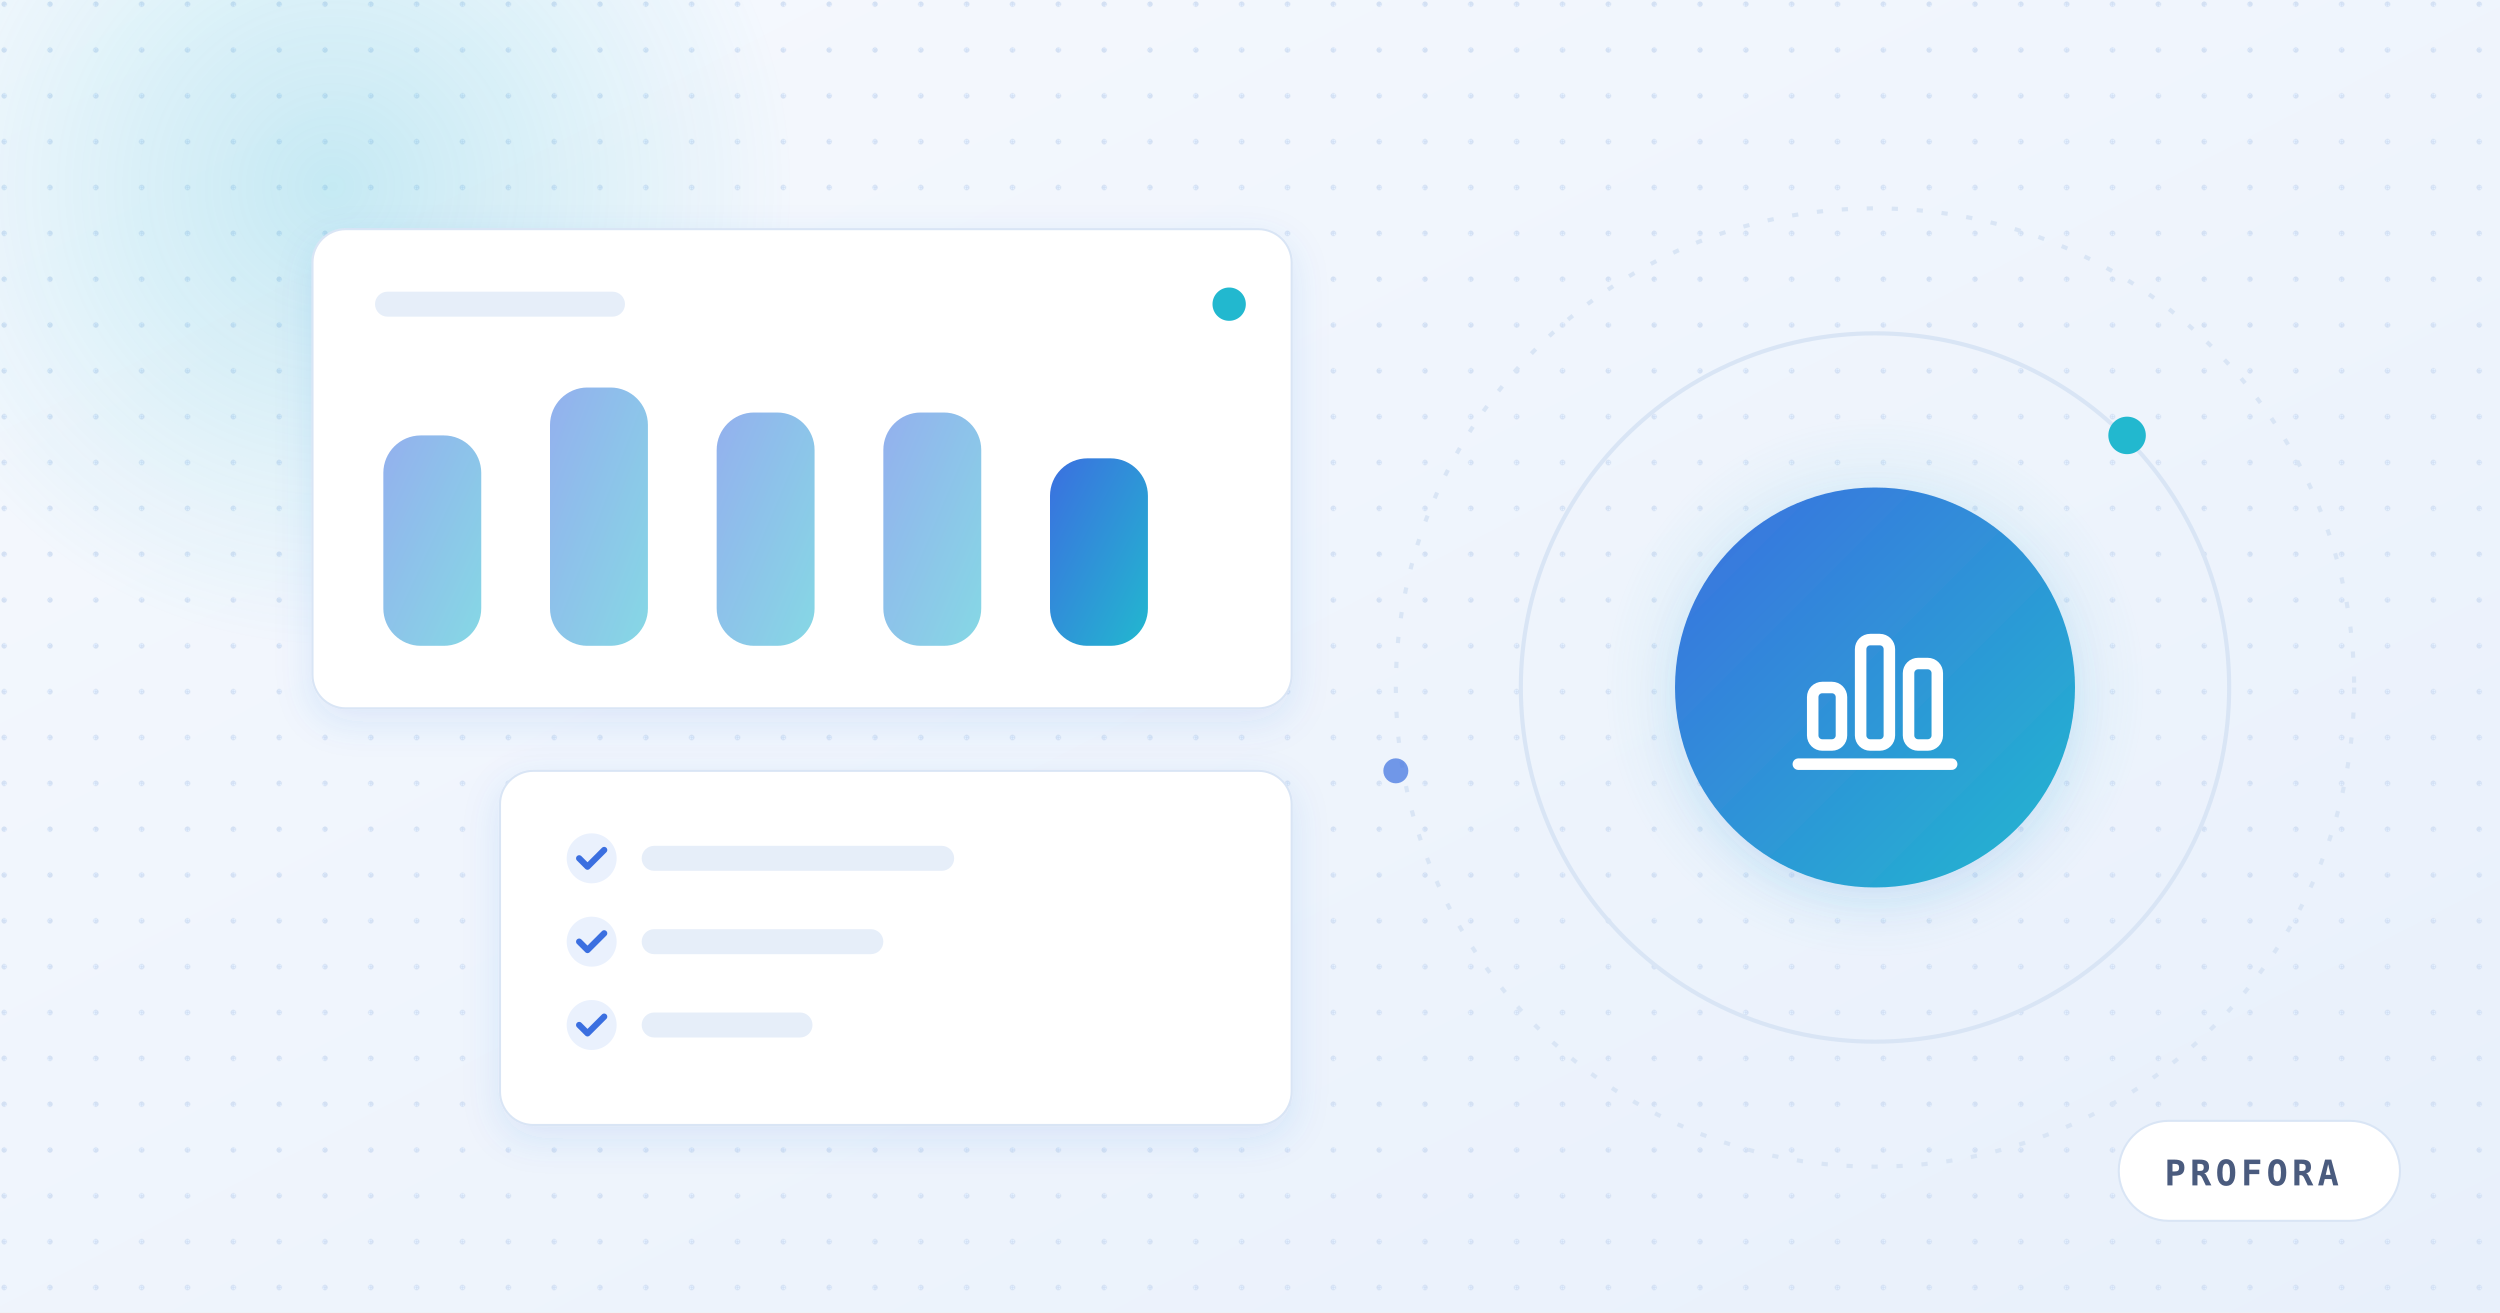
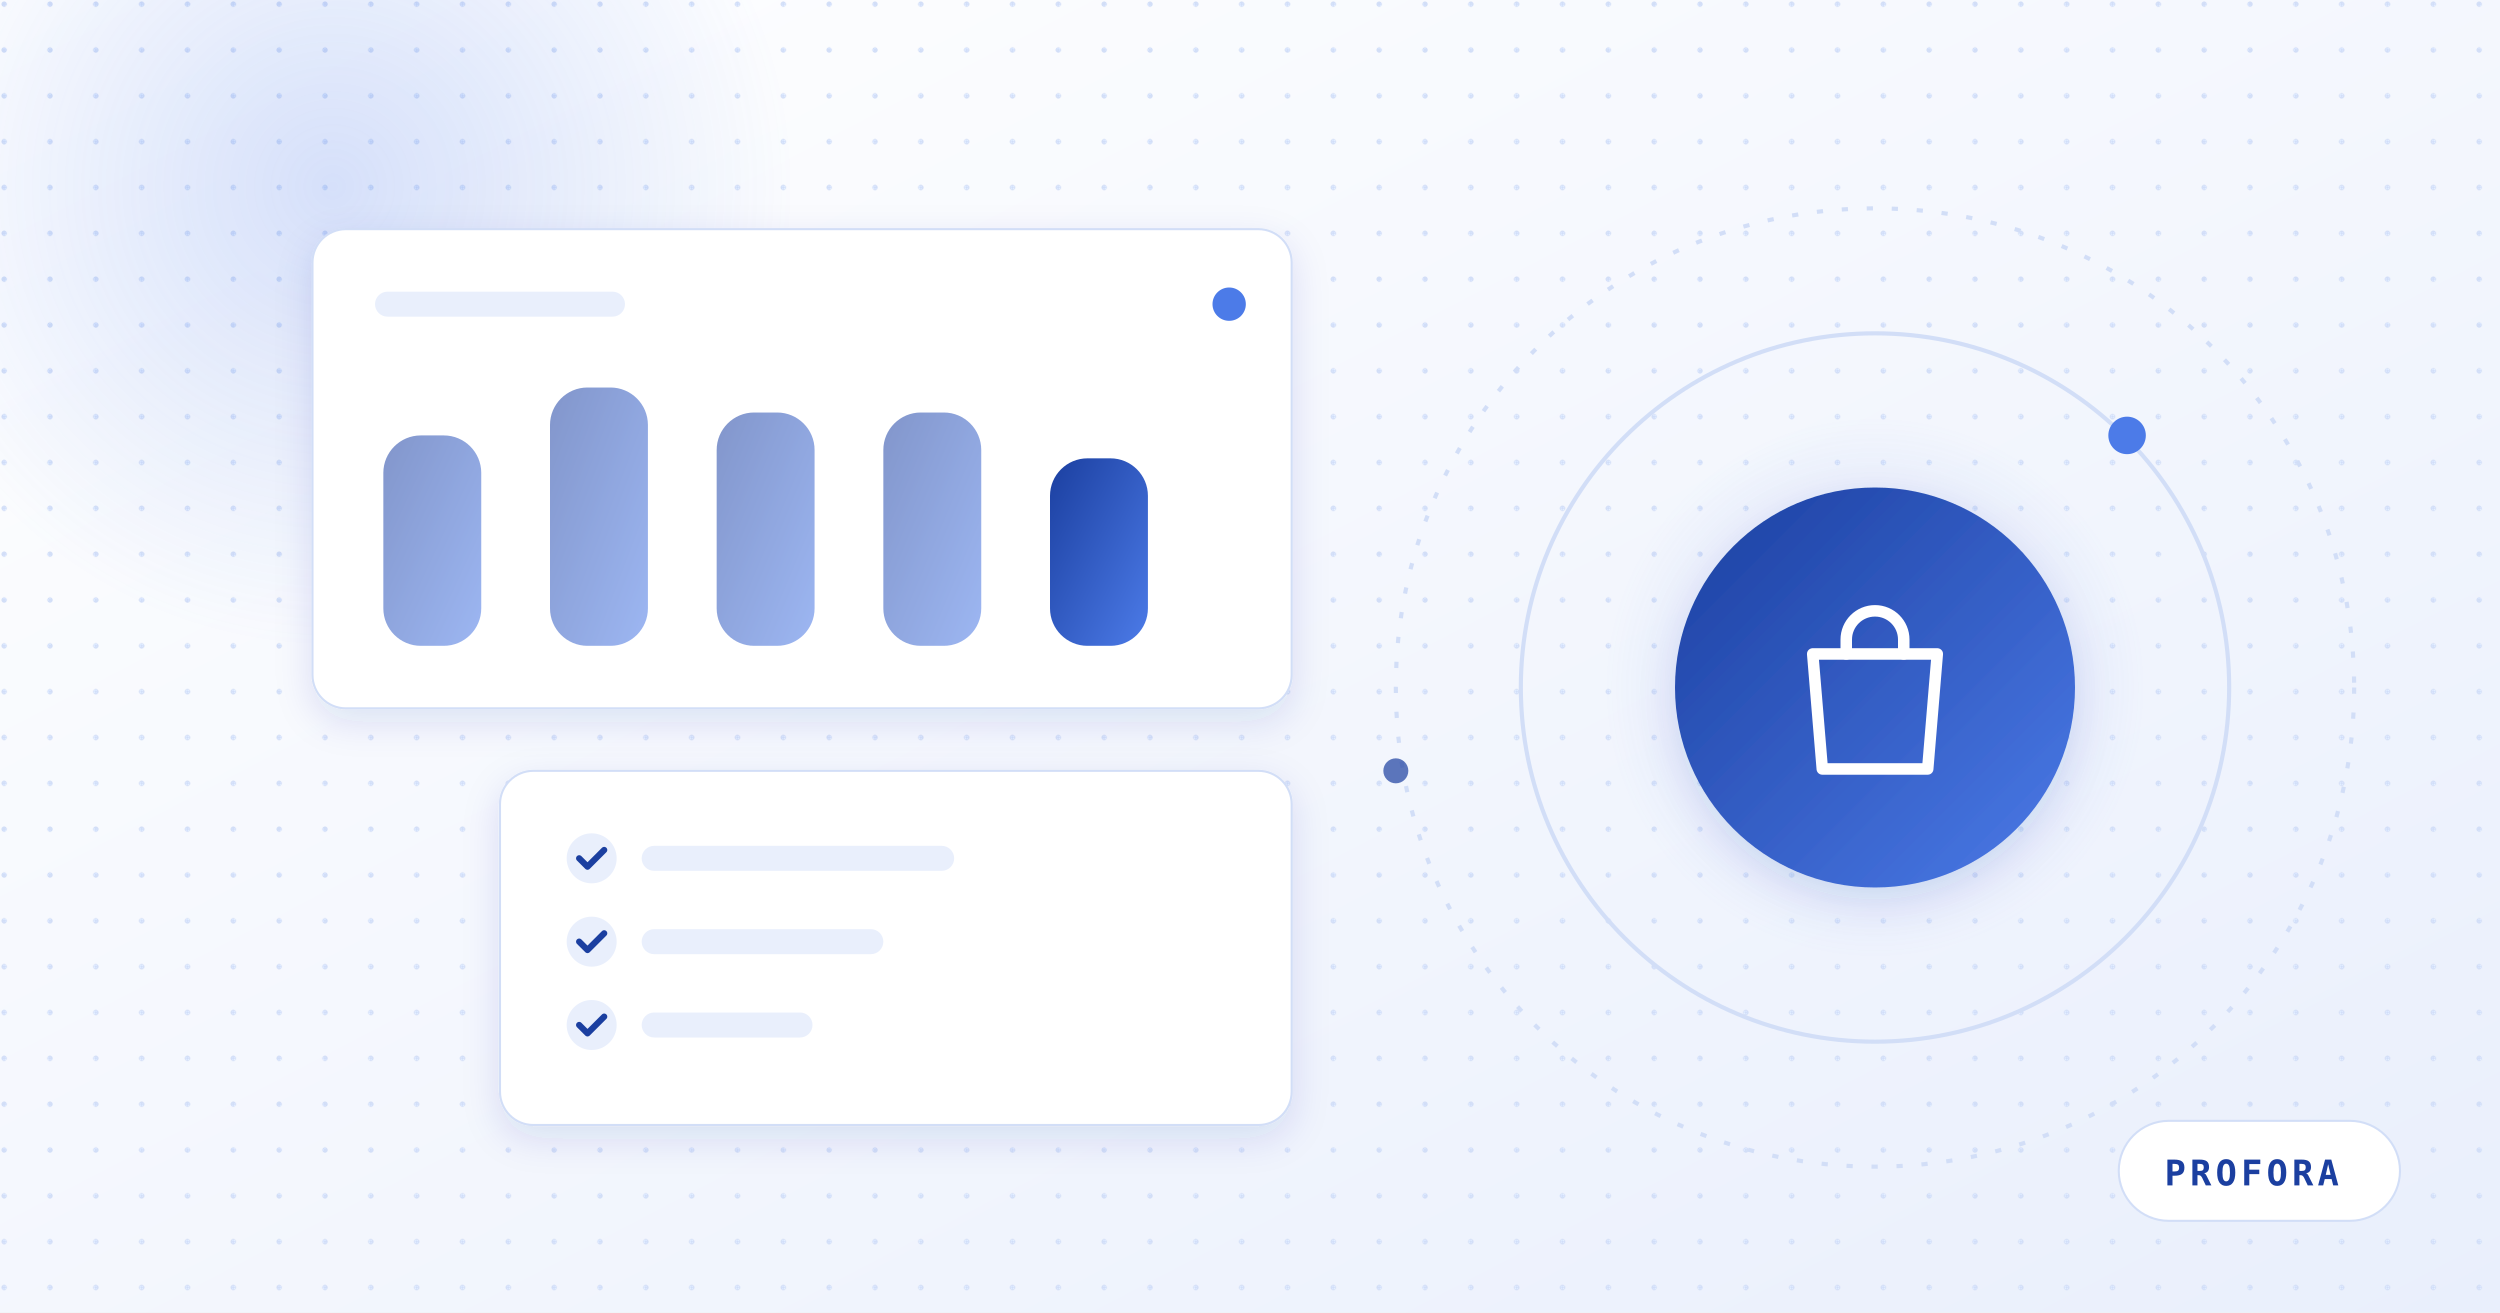
<svg xmlns="http://www.w3.org/2000/svg" viewBox="0 0 1200 630" role="img" aria-label="Profora">
  <defs>
    <linearGradient id="w5ecdbd" x1="0" y1="0" x2="1" y2="1">
-       <stop offset="0" stop-color="#F6F9FE" />
-       <stop offset="1" stop-color="#E8F0FB" />
+       <stop offset="0" stop-color="#FFFFFF" />
+       <stop offset="1" stop-color="#E9EFFC" />
    </linearGradient>
    <linearGradient id="g5ecdbd" x1="0" y1="0" x2="1" y2="1">
-       <stop offset="0" stop-color="#3B6FE0" />
-       <stop offset="1" stop-color="#22B8CF" />
+       <stop offset="0" stop-color="#1B3FA0" />
+       <stop offset="1" stop-color="#4C7BE8" />
    </linearGradient>
    <radialGradient id="r5ecdbd">
-       <stop offset="0" stop-color="#22B8CF" stop-opacity=".22" />
-       <stop offset="1" stop-color="#22B8CF" stop-opacity="0" />
+       <stop offset="0" stop-color="#4C7BE8" stop-opacity=".22" />
+       <stop offset="1" stop-color="#4C7BE8" stop-opacity="0" />
    </radialGradient>
    <filter id="l5ecdbd" x="-20%" y="-20%" width="140%" height="160%">
-       <feDropShadow dx="0" dy="6" stdDeviation="9" flood-color="#3B6FE0" flood-opacity=".12" />
+       <feDropShadow dx="0" dy="6" stdDeviation="9" flood-color="#1B3FA0" flood-opacity=".12" />
    </filter>
    <pattern id="d5ecdbd" width="22" height="22" patternUnits="userSpaceOnUse">
-       <circle cx="2" cy="2" r="1.3" fill="#D3E0F3" />
+       <circle cx="2" cy="2" r="1.3" fill="#D2DEF7" />
    </pattern>
  </defs>
  <rect width="1200" height="630" fill="url(#w5ecdbd)" />
  <rect width="1200" height="630" fill="url(#d5ecdbd)" />
  <circle cx="160" cy="90" r="220" fill="url(#r5ecdbd)" />
-   <circle cx="900" cy="330" r="170" fill="none" stroke="#D9E5F5" stroke-width="2" />
-   <circle cx="900" cy="330" r="230" fill="none" stroke="#D9E5F5" stroke-width="2" stroke-dasharray="3 9" />
-   <circle cx="1021" cy="209" r="9" fill="#22B8CF" />
-   <circle cx="670" cy="370" r="6" fill="#3B6FE0" opacity=".7" />
+   <circle cx="900" cy="330" r="170" fill="none" stroke="#D2DEF7" stroke-width="2" />
+   <circle cx="900" cy="330" r="230" fill="none" stroke="#D2DEF7" stroke-width="2" stroke-dasharray="3 9" />
+   <circle cx="1021" cy="209" r="9" fill="#4C7BE8" />
+   <circle cx="670" cy="370" r="6" fill="#1B3FA0" opacity=".7" />
  <circle cx="900" cy="330" r="130" fill="url(#r5ecdbd)" />
  <circle cx="900" cy="330" r="96" fill="url(#g5ecdbd)" filter="url(#l5ecdbd)" />
  <g transform="translate(844.8 274.8) scale(2.300)" fill="none" stroke="#FFFFFF" stroke-width="2.4" stroke-linecap="round" stroke-linejoin="round">
-     <path d="M8 40h32" />
-     <rect x="11" y="24" width="6" height="12" rx="2" />
-     <rect x="21" y="14" width="6" height="22" rx="2" />
-     <rect x="31" y="19" width="6" height="17" rx="2" />
+     <path d="M11 17h26l-2 24H13z" />
+     <path d="M18 17v-3a6 6 0 0 1 12 0v3" />
  </g>
-   <rect x="150" y="110" width="470" height="230" rx="16" fill="#FFFFFF" stroke="#D9E5F5" filter="url(#l5ecdbd)" />
-   <rect x="180" y="140" width="120" height="12" rx="6" fill="#E6EEF9" />
-   <circle cx="590" cy="146" r="8" fill="#22B8CF" />
+   <rect x="150" y="110" width="470" height="230" rx="16" fill="#FFFFFF" stroke="#D2DEF7" filter="url(#l5ecdbd)" />
+   <rect x="180" y="140" width="120" height="12" rx="6" fill="#E9EFFC" />
+   <circle cx="590" cy="146" r="8" fill="#4C7BE8" />
  <rect x="184" y="209" width="47" height="101" rx="18" fill="url(#g5ecdbd)" opacity="0.55" />
  <rect x="264" y="186" width="47" height="124" rx="18" fill="url(#g5ecdbd)" opacity="0.55" />
  <rect x="344" y="198" width="47" height="112" rx="18" fill="url(#g5ecdbd)" opacity="0.55" />
  <rect x="424" y="198" width="47" height="112" rx="18" fill="url(#g5ecdbd)" opacity="0.55" />
  <rect x="504" y="220" width="47" height="90" rx="18" fill="url(#g5ecdbd)" opacity="1.0" />
-   <rect x="240" y="370" width="380" height="170" rx="16" fill="#FFFFFF" stroke="#D9E5F5" filter="url(#l5ecdbd)" />
-   <circle cx="284" cy="412" r="12" fill="#EAF1FD" />
-   <path d="M278 412 l4 4 l8 -8" fill="none" stroke="#3B6FE0" stroke-width="3" stroke-linecap="round" stroke-linejoin="round" />
-   <rect x="308" y="406" width="150" height="12" rx="6" fill="#E6EEF9" />
-   <circle cx="284" cy="452" r="12" fill="#EAF1FD" />
-   <path d="M278 452 l4 4 l8 -8" fill="none" stroke="#3B6FE0" stroke-width="3" stroke-linecap="round" stroke-linejoin="round" />
-   <rect x="308" y="446" width="116" height="12" rx="6" fill="#E6EEF9" />
-   <circle cx="284" cy="492" r="12" fill="#EAF1FD" />
-   <path d="M278 492 l4 4 l8 -8" fill="none" stroke="#3B6FE0" stroke-width="3" stroke-linecap="round" stroke-linejoin="round" />
-   <rect x="308" y="486" width="82" height="12" rx="6" fill="#E6EEF9" />
-   <rect x="1017" y="538" width="135" height="48" rx="24" fill="#FFFFFF" stroke="#D9E5F5" />
-   <text x="1039" y="569" font-family="ui-monospace, SF Mono, Menlo, Consolas, monospace" font-size="17" font-weight="700" letter-spacing="2" fill="#4A5B7E">PROFORA</text>
+   <rect x="240" y="370" width="380" height="170" rx="16" fill="#FFFFFF" stroke="#D2DEF7" filter="url(#l5ecdbd)" />
+   <circle cx="284" cy="412" r="12" fill="#E9EFFC" />
+   <path d="M278 412 l4 4 l8 -8" fill="none" stroke="#1B3FA0" stroke-width="3" stroke-linecap="round" stroke-linejoin="round" />
+   <rect x="308" y="406" width="150" height="12" rx="6" fill="#E9EFFC" />
+   <circle cx="284" cy="452" r="12" fill="#E9EFFC" />
+   <path d="M278 452 l4 4 l8 -8" fill="none" stroke="#1B3FA0" stroke-width="3" stroke-linecap="round" stroke-linejoin="round" />
+   <rect x="308" y="446" width="116" height="12" rx="6" fill="#E9EFFC" />
+   <circle cx="284" cy="492" r="12" fill="#E9EFFC" />
+   <path d="M278 492 l4 4 l8 -8" fill="none" stroke="#1B3FA0" stroke-width="3" stroke-linecap="round" stroke-linejoin="round" />
+   <rect x="308" y="486" width="82" height="12" rx="6" fill="#E9EFFC" />
+   <rect x="1017" y="538" width="135" height="48" rx="24" fill="#FFFFFF" stroke="#D2DEF7" />
+   <text x="1039" y="569" font-family="ui-monospace, SF Mono, Menlo, Consolas, monospace" font-size="17" font-weight="700" letter-spacing="2" fill="#1B3FA0">PROFORA</text>
</svg>
